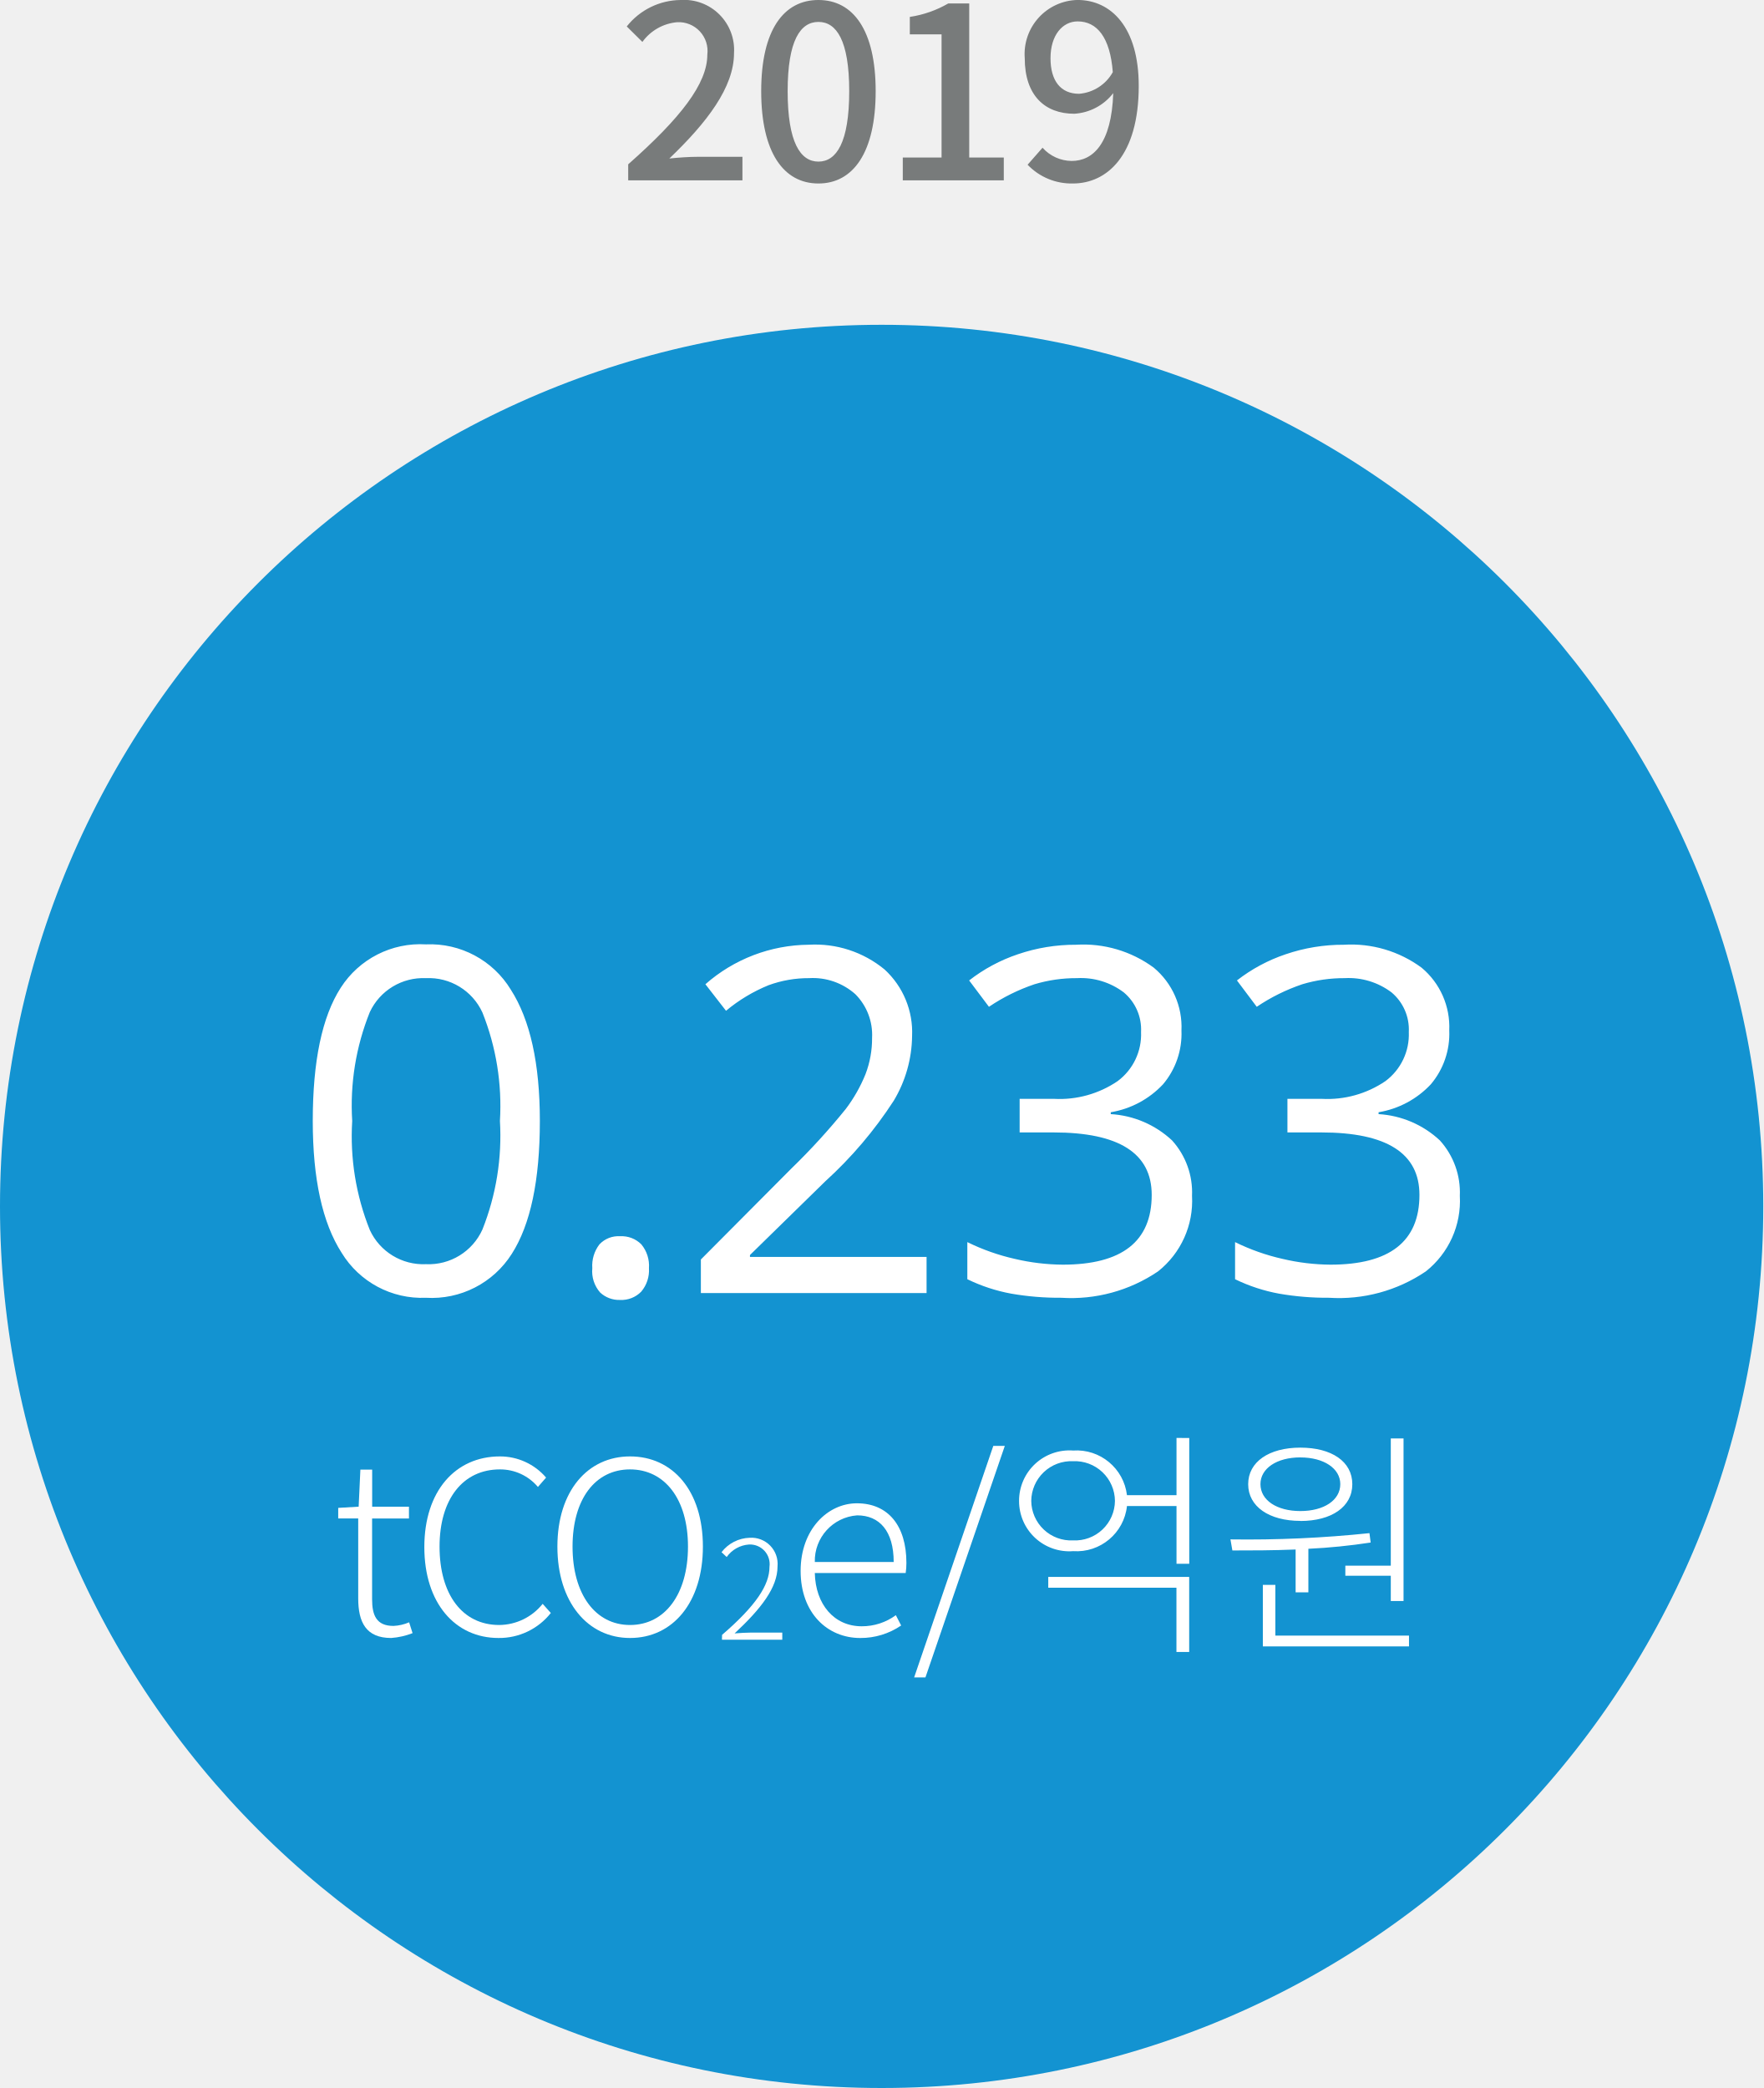
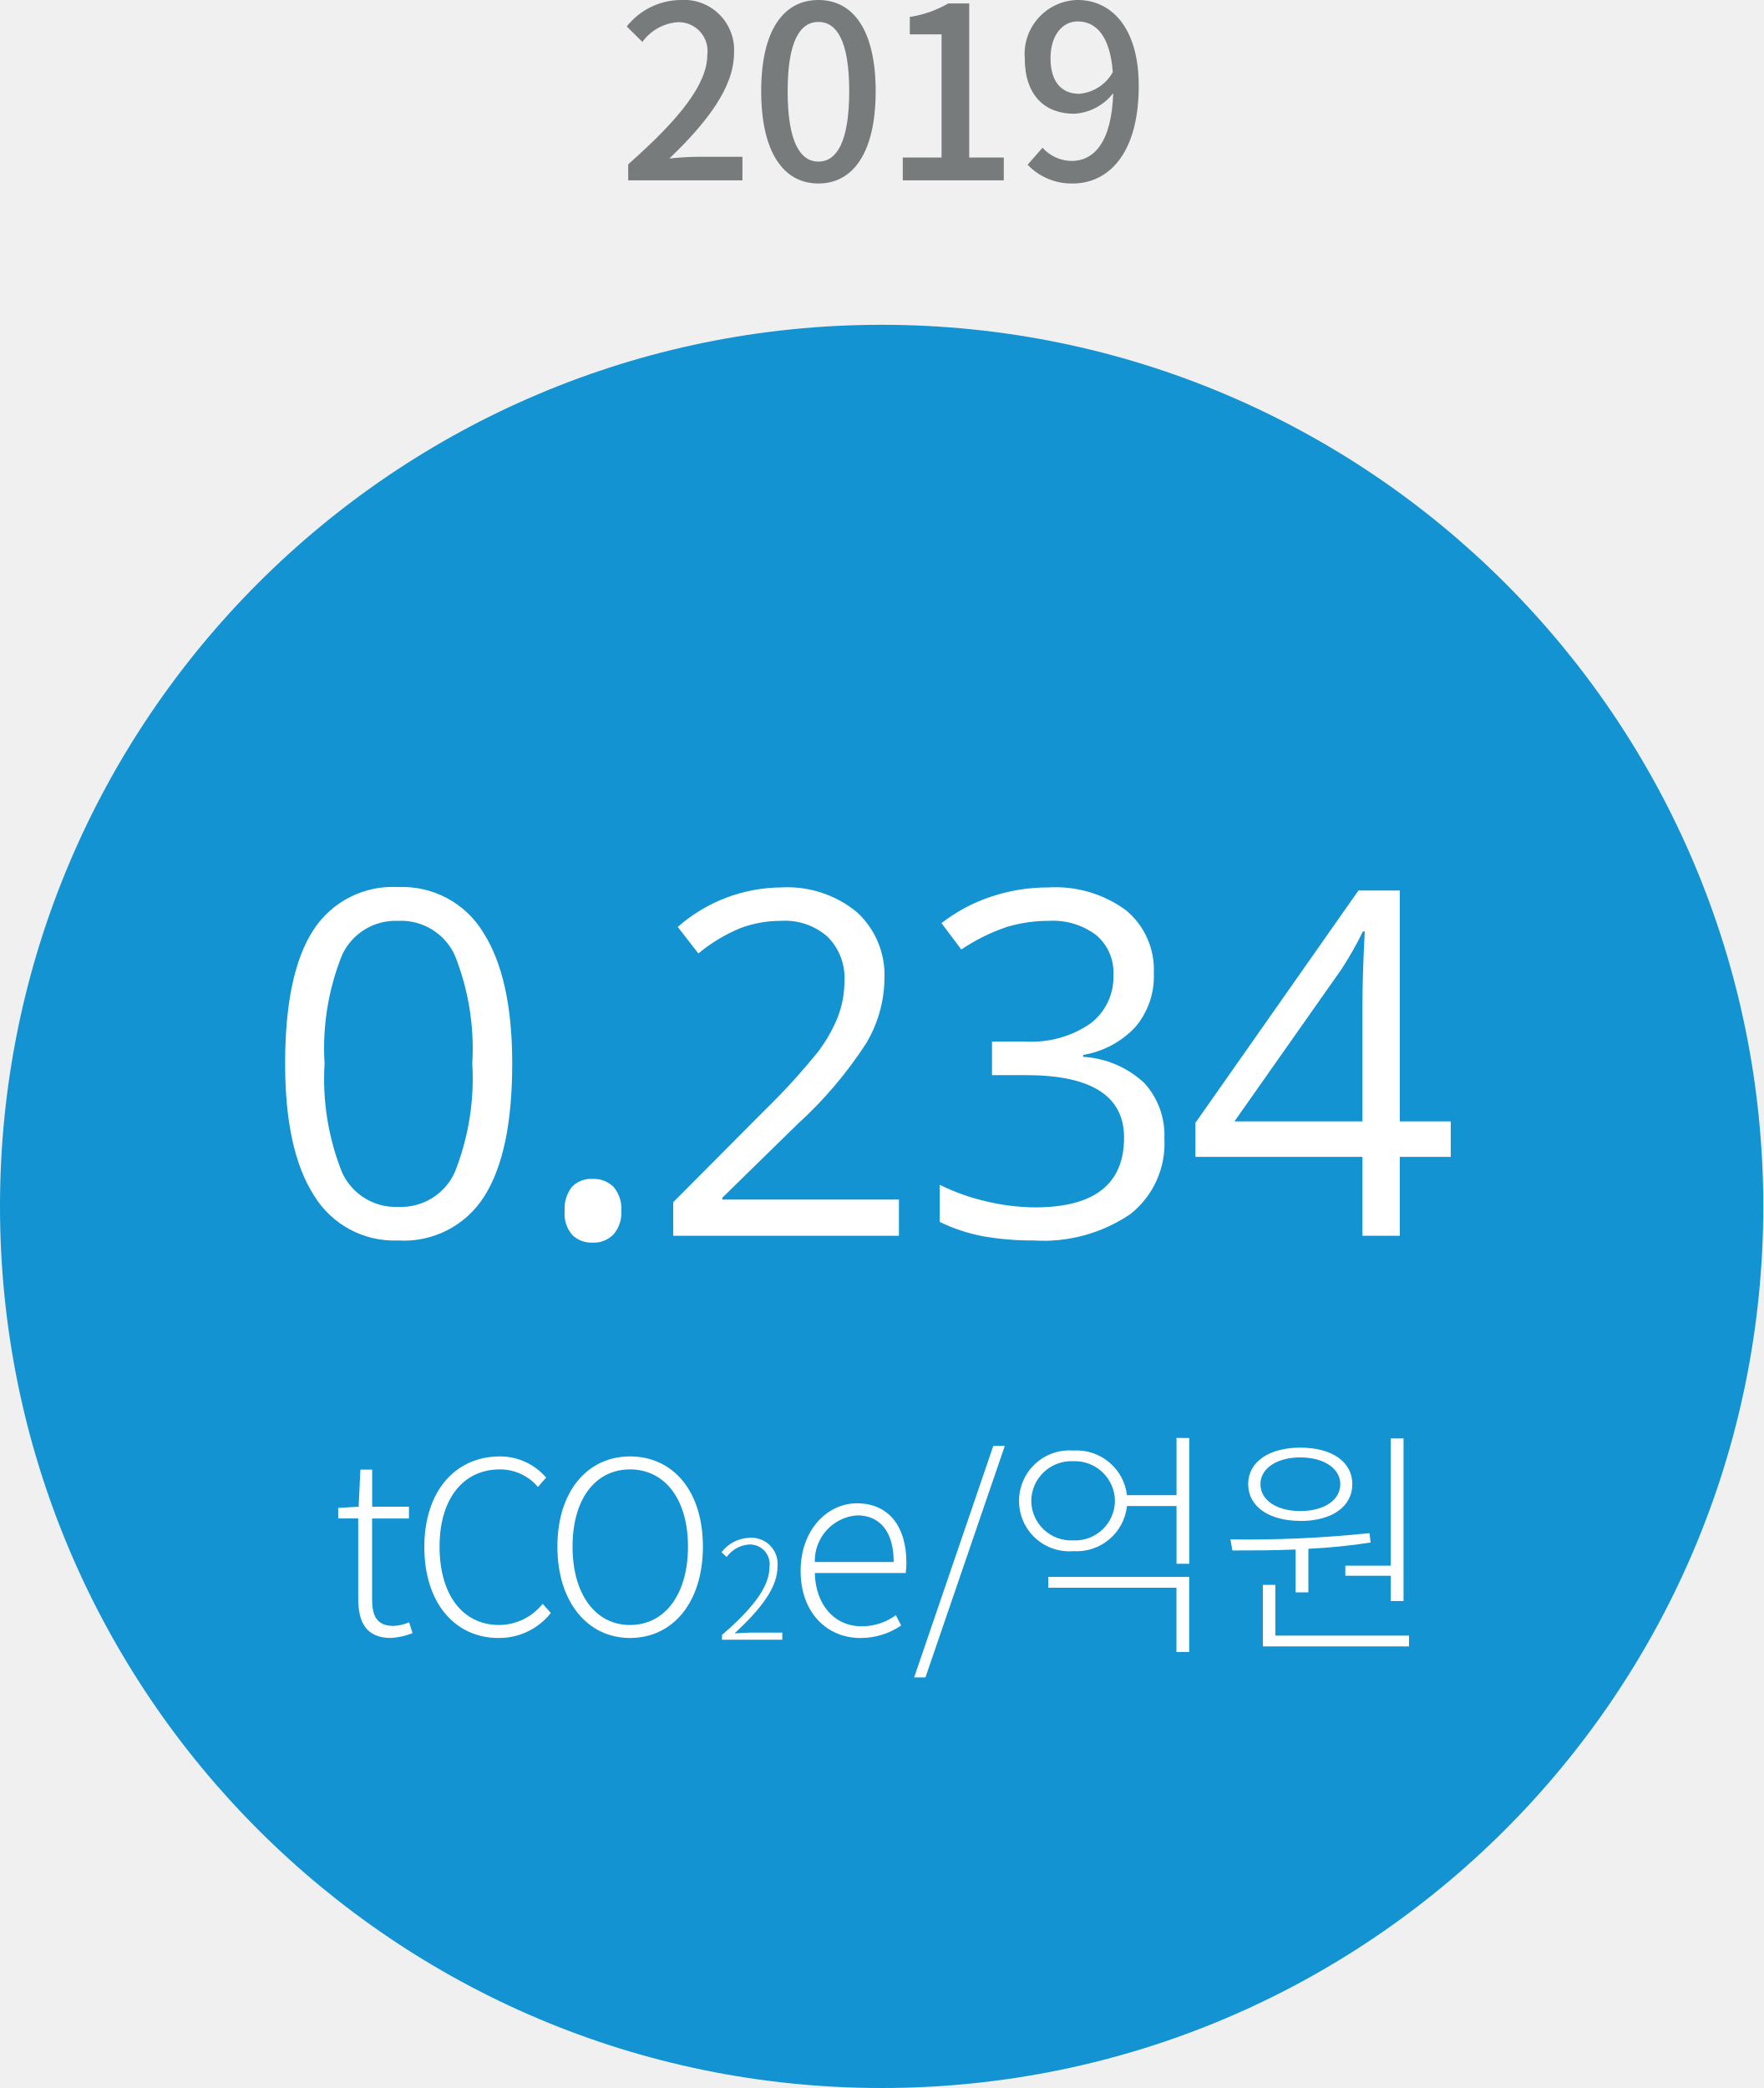
- <svg xmlns="http://www.w3.org/2000/svg" id="구성_요소_42_1" data-name="구성 요소 42 – 1" width="102.646" height="121.554" viewBox="0 0 102.646 121.554">
+ <svg xmlns="http://www.w3.org/2000/svg" id="구성_요소_48_1" data-name="구성 요소 48 – 1" width="102.646" height="121.554" viewBox="0 0 102.646 121.554">
  <defs>
    <style>
      .cls-1 {
        fill: #1393d1;
      }

      .cls-2, .cls-3 {
        fill: #fff;
      }

-       .cls-3 {
+       .cls-2 {
        font-size: 14px;
        font-family: NotoSansKR-Bold, Noto Sans KR;
        font-weight: 700;
      }

      .cls-4 {
        fill: #787b7b;
      }
    </style>
  </defs>
-   <path id="패스_17147" data-name="패스 17147" class="cls-1" d="M0,0A51.323,51.323,0,0,1-51.323,51.323,51.323,51.323,0,0,1-102.646,0,51.323,51.323,0,0,1-51.323-51.323,51.323,51.323,0,0,1,0,0" transform="translate(102.646 70.231)" />
-   <path id="패스_36479" data-name="패스 36479" class="cls-2" d="M14.615-10.021q0,5.182-1.634,7.738a5.52,5.52,0,0,1-5,2.557A5.473,5.473,0,0,1,3.076-2.345Q1.395-4.963,1.395-10.021q0-5.223,1.627-7.752A5.5,5.5,0,0,1,7.984-20.3a5.5,5.5,0,0,1,4.942,2.639Q14.615-15.025,14.615-10.021Zm-10.924,0A14.639,14.639,0,0,0,4.717-3.671,3.429,3.429,0,0,0,7.984-1.682,3.431,3.431,0,0,0,11.272-3.7a14.752,14.752,0,0,0,1.019-6.323,14.654,14.654,0,0,0-1.019-6.31,3.434,3.434,0,0,0-3.288-2,3.432,3.432,0,0,0-3.268,1.976A14.541,14.541,0,0,0,3.691-10.021ZM17.668-1.449a2.036,2.036,0,0,1,.417-1.388,1.512,1.512,0,0,1,1.2-.472,1.617,1.617,0,0,1,1.237.472,1.953,1.953,0,0,1,.444,1.388,1.918,1.918,0,0,1-.451,1.367A1.61,1.61,0,0,1,19.281.4a1.62,1.62,0,0,1-1.155-.431A1.872,1.872,0,0,1,17.668-1.449ZM37.127,0H23.988V-1.955l5.264-5.291a38.761,38.761,0,0,0,3.172-3.473,8.863,8.863,0,0,0,1.148-2.023,5.8,5.8,0,0,0,.383-2.119,3.36,3.36,0,0,0-.971-2.536,3.718,3.718,0,0,0-2.693-.937,6.773,6.773,0,0,0-2.358.41,9.4,9.4,0,0,0-2.481,1.49l-1.2-1.545a9.215,9.215,0,0,1,6.016-2.3,6.355,6.355,0,0,1,4.416,1.442,4.961,4.961,0,0,1,1.6,3.876,7.485,7.485,0,0,1-1.066,3.76,23.87,23.87,0,0,1-3.992,4.7L26.846-2.215v.109H37.127ZM51.965-15.285a4.558,4.558,0,0,1-1.073,3.131,5.373,5.373,0,0,1-3.042,1.627v.109a5.721,5.721,0,0,1,3.568,1.531A4.507,4.507,0,0,1,52.58-5.66a5.234,5.234,0,0,1-1.982,4.4A9.015,9.015,0,0,1,44.965.273,16.325,16.325,0,0,1,42.059.034,9.943,9.943,0,0,1,39.5-.807v-2.16a12.465,12.465,0,0,0,2.769.978,12.538,12.538,0,0,0,2.782.335q5.182,0,5.182-4.061,0-3.637-5.715-3.637H42.545v-1.955h2a6.01,6.01,0,0,0,3.705-1.032A3.387,3.387,0,0,0,49.613-15.2a2.824,2.824,0,0,0-1-2.3,4.141,4.141,0,0,0-2.728-.834,8.416,8.416,0,0,0-2.475.355,11.074,11.074,0,0,0-2.652,1.313L39.605-18.2a9.575,9.575,0,0,1,2.837-1.524,10.311,10.311,0,0,1,3.384-.554,6.914,6.914,0,0,1,4.525,1.333A4.489,4.489,0,0,1,51.965-15.285Zm15.59,0a4.558,4.558,0,0,1-1.073,3.131,5.373,5.373,0,0,1-3.042,1.627v.109a5.721,5.721,0,0,1,3.568,1.531A4.507,4.507,0,0,1,68.17-5.66a5.234,5.234,0,0,1-1.982,4.4A9.015,9.015,0,0,1,60.554.273,16.325,16.325,0,0,1,57.649.034a9.943,9.943,0,0,1-2.563-.841v-2.16a12.465,12.465,0,0,0,2.769.978,12.538,12.538,0,0,0,2.782.335q5.182,0,5.182-4.061,0-3.637-5.715-3.637H58.134v-1.955h2a6.01,6.01,0,0,0,3.705-1.032A3.387,3.387,0,0,0,65.2-15.2a2.824,2.824,0,0,0-1-2.3,4.141,4.141,0,0,0-2.728-.834A8.416,8.416,0,0,0,59-17.979a11.074,11.074,0,0,0-2.652,1.313L55.195-18.2a9.575,9.575,0,0,1,2.837-1.524,10.311,10.311,0,0,1,3.384-.554,6.914,6.914,0,0,1,4.525,1.333A4.489,4.489,0,0,1,67.554-15.285Z" transform="translate(16.812 75.277)" />
-   <text id="_" data-name="" class="cls-3" transform="translate(85.834 75.277)">
-     <tspan x="0" y="0" />
-   </text>
-   <g id="그룹" transform="translate(-646.017 135.83)">
-     <path id="패스_36481" data-name="패스 36481" class="cls-2" d="M3.5.182A4.222,4.222,0,0,0,4.746-.1l-.2-.63a2.61,2.61,0,0,1-.91.21c-.994,0-1.246-.616-1.246-1.554v-4.7H4.536v-.686H2.394V-9.618H1.708l-.1,2.156-1.19.07v.616H1.582v4.648C1.582-.742,2.03.182,3.5.182Z" transform="translate(665.288 -40.656)" />
-     <path id="패스_36480" data-name="패스 36480" class="cls-2" d="M5.152.182A3.824,3.824,0,0,0,8.2-1.274l-.476-.532A3.264,3.264,0,0,1,5.194-.574c-2.142,0-3.472-1.778-3.472-4.564,0-2.758,1.358-4.494,3.514-4.494A2.869,2.869,0,0,1,7.448-8.61l.476-.546a3.53,3.53,0,0,0-2.688-1.232c-2.59,0-4.4,2.016-4.4,5.278S2.632.182,5.152.182Zm7.658,0c2.492,0,4.242-2.072,4.242-5.32s-1.75-5.25-4.242-5.25c-2.464,0-4.228,2.016-4.228,5.25S10.346.182,12.81.182Zm0-.756c-2.016,0-3.346-1.792-3.346-4.564s1.33-4.494,3.346-4.494,3.374,1.722,3.374,4.494S14.84-.574,12.81-.574Z" transform="translate(669.883 -40.656)" />
+   <g id="구성_요소_42_1" data-name="구성 요소 42 – 1">
+     <path id="패스_17147" data-name="패스 17147" class="cls-1" d="M0,0A51.323,51.323,0,0,1-51.323,51.323,51.323,51.323,0,0,1-102.646,0,51.323,51.323,0,0,1-51.323-51.323,51.323,51.323,0,0,1,0,0" transform="translate(102.646 70.231)" />
+     <text id="_" data-name="" class="cls-2" transform="translate(85.834 75.277)">
+       <tspan x="0" y="0" />
+     </text>
+     <g id="그룹" transform="translate(-646.017 135.83)">
+       <path id="패스_36481" data-name="패스 36481" class="cls-3" d="M3.5.182A4.222,4.222,0,0,0,4.746-.1l-.2-.63a2.61,2.61,0,0,1-.91.21c-.994,0-1.246-.616-1.246-1.554v-4.7H4.536v-.686H2.394V-9.618H1.708l-.1,2.156-1.19.07v.616H1.582v4.648C1.582-.742,2.03.182,3.5.182Z" transform="translate(665.288 -40.656)" />
+       <path id="패스_36480" data-name="패스 36480" class="cls-3" d="M5.152.182A3.824,3.824,0,0,0,8.2-1.274l-.476-.532A3.264,3.264,0,0,1,5.194-.574c-2.142,0-3.472-1.778-3.472-4.564,0-2.758,1.358-4.494,3.514-4.494A2.869,2.869,0,0,1,7.448-8.61l.476-.546a3.53,3.53,0,0,0-2.688-1.232c-2.59,0-4.4,2.016-4.4,5.278S2.632.182,5.152.182Zm7.658,0c2.492,0,4.242-2.072,4.242-5.32s-1.75-5.25-4.242-5.25c-2.464,0-4.228,2.016-4.228,5.25S10.346.182,12.81.182Zm0-.756c-2.016,0-3.346-1.792-3.346-4.564s1.33-4.494,3.346-4.494,3.374,1.722,3.374,4.494S14.84-.574,12.81-.574Z" transform="translate(669.883 -40.656)" />
+     </g>
+     <path id="패스_36483" data-name="패스 36483" class="cls-3" d="M.36,0H3.872V-.416H2.056c-.3,0-.64.024-.96.048,1.552-1.448,2.5-2.672,2.5-3.9A1.528,1.528,0,0,0,1.976-5.936a2.144,2.144,0,0,0-1.64.84l.3.28a1.737,1.737,0,0,1,1.3-.728,1.146,1.146,0,0,1,1.192,1.3c0,1.056-.784,2.256-2.76,3.96Z" transform="translate(41.667 95.458)" />
+     <path id="패스_36482" data-name="패스 36482" class="cls-3" d="M4.256.182a4.175,4.175,0,0,0,2.38-.728l-.308-.6A3.341,3.341,0,0,1,4.34-.5C2.73-.5,1.652-1.778,1.61-3.6H6.9a3.872,3.872,0,0,0,.042-.588c0-2.184-1.078-3.472-2.884-3.472C2.366-7.658.784-6.146.784-3.724.784-1.274,2.338.182,4.256.182ZM1.61-4.242A2.657,2.657,0,0,1,4.074-6.958c1.3,0,2.128.91,2.128,2.716Zm5.782,6.72H8.05L12.67-11H12ZM15.2-2.744h7.462V.994h.742V-3.374H15.2ZM16.646-5.5A2.323,2.323,0,0,1,14.21-7.8a2.334,2.334,0,0,1,2.436-2.31A2.334,2.334,0,0,1,19.082-7.8,2.323,2.323,0,0,1,16.646-5.5Zm6.02-5.964v3.332H19.782a2.957,2.957,0,0,0-3.136-2.6A2.934,2.934,0,0,0,13.5-7.8a2.924,2.924,0,0,0,3.15,2.926A2.95,2.95,0,0,0,19.782-7.5h2.884v3.36h.742v-7.322Zm9.828,7.434v.588H35.14v1.47h.742v-9.464H35.14v7.406Zm-2.618-6.3c1.372,0,2.324.644,2.324,1.554,0,.938-.952,1.568-2.324,1.568s-2.324-.63-2.324-1.568C27.552-9.688,28.5-10.332,29.876-10.332Zm0,3.7c1.82,0,3.024-.826,3.024-2.142s-1.2-2.128-3.024-2.128-3.038.826-3.038,2.128S28.056-6.636,29.876-6.636ZM29.6-2.478h.742V-5.012a34.563,34.563,0,0,0,3.626-.364l-.07-.546a68.472,68.472,0,0,1-8.092.364l.112.644c1.092,0,2.338,0,3.682-.056ZM28.42.042V-2.912h-.728V.672H36.2V.042Z" transform="translate(45.823 95.175)" />
+     <path id="패스_36478" data-name="패스 36478" class="cls-4" d="M.616,0h6.65V-1.372H4.69c-.5,0-1.148.042-1.68.1C5.194-3.36,6.776-5.418,6.776-7.406A2.914,2.914,0,0,0,3.668-10.5,4.043,4.043,0,0,0,.532-8.96l.91.9a2.8,2.8,0,0,1,2.03-1.148,1.68,1.68,0,0,1,1.75,1.89c0,1.694-1.568,3.7-4.606,6.384ZM11.69.182c2.016,0,3.332-1.792,3.332-5.376,0-3.556-1.316-5.306-3.332-5.306S8.358-8.764,8.358-5.194,9.66.182,11.69.182Zm0-1.274c-1.05,0-1.792-1.12-1.792-4.1,0-2.954.742-4.032,1.792-4.032s1.792,1.078,1.792,4.032C13.482-2.212,12.74-1.092,11.69-1.092ZM16.6,0h5.88V-1.33H20.468V-10.3H19.25a6.33,6.33,0,0,1-2.24.784V-8.5h1.848V-1.33H16.6ZM26.866-5.04C25.788-5.04,25.2-5.8,25.2-7.112c0-1.344.7-2.142,1.582-2.142,1.12,0,1.89.924,2.044,2.954A2.471,2.471,0,0,1,26.866-5.04Zm-3,4.13A3.536,3.536,0,0,0,26.5.182c1.988,0,3.836-1.624,3.836-5.684,0-3.4-1.6-5-3.57-5A3.151,3.151,0,0,0,23.7-7.112c0,2.156,1.162,3.234,2.884,3.234a3.1,3.1,0,0,0,2.268-1.2c-.1,2.94-1.176,3.948-2.422,3.948a2.3,2.3,0,0,1-1.694-.77Z" transform="translate(35.954 10.5)" />
  </g>
-   <path id="패스_36483" data-name="패스 36483" class="cls-2" d="M.36,0H3.872V-.416H2.056c-.3,0-.64.024-.96.048,1.552-1.448,2.5-2.672,2.5-3.9A1.528,1.528,0,0,0,1.976-5.936a2.144,2.144,0,0,0-1.64.84l.3.28a1.737,1.737,0,0,1,1.3-.728,1.146,1.146,0,0,1,1.192,1.3c0,1.056-.784,2.256-2.76,3.96Z" transform="translate(41.667 95.458)" />
-   <path id="패스_36482" data-name="패스 36482" class="cls-2" d="M4.256.182a4.175,4.175,0,0,0,2.38-.728l-.308-.6A3.341,3.341,0,0,1,4.34-.5C2.73-.5,1.652-1.778,1.61-3.6H6.9a3.872,3.872,0,0,0,.042-.588c0-2.184-1.078-3.472-2.884-3.472C2.366-7.658.784-6.146.784-3.724.784-1.274,2.338.182,4.256.182ZM1.61-4.242A2.657,2.657,0,0,1,4.074-6.958c1.3,0,2.128.91,2.128,2.716Zm5.782,6.72H8.05L12.67-11H12ZM15.2-2.744h7.462V.994h.742V-3.374H15.2ZM16.646-5.5A2.323,2.323,0,0,1,14.21-7.8a2.334,2.334,0,0,1,2.436-2.31A2.334,2.334,0,0,1,19.082-7.8,2.323,2.323,0,0,1,16.646-5.5Zm6.02-5.964v3.332H19.782a2.957,2.957,0,0,0-3.136-2.6A2.934,2.934,0,0,0,13.5-7.8a2.924,2.924,0,0,0,3.15,2.926A2.95,2.95,0,0,0,19.782-7.5h2.884v3.36h.742v-7.322Zm9.828,7.434v.588H35.14v1.47h.742v-9.464H35.14v7.406Zm-2.618-6.3c1.372,0,2.324.644,2.324,1.554,0,.938-.952,1.568-2.324,1.568s-2.324-.63-2.324-1.568C27.552-9.688,28.5-10.332,29.876-10.332Zm0,3.7c1.82,0,3.024-.826,3.024-2.142s-1.2-2.128-3.024-2.128-3.038.826-3.038,2.128S28.056-6.636,29.876-6.636ZM29.6-2.478h.742V-5.012a34.563,34.563,0,0,0,3.626-.364l-.07-.546a68.472,68.472,0,0,1-8.092.364l.112.644c1.092,0,2.338,0,3.682-.056ZM28.42.042V-2.912h-.728V.672H36.2V.042Z" transform="translate(45.823 95.175)" />
-   <path id="패스_36478" data-name="패스 36478" class="cls-4" d="M.616,0h6.65V-1.372H4.69c-.5,0-1.148.042-1.68.1C5.194-3.36,6.776-5.418,6.776-7.406A2.914,2.914,0,0,0,3.668-10.5,4.043,4.043,0,0,0,.532-8.96l.91.9a2.8,2.8,0,0,1,2.03-1.148,1.68,1.68,0,0,1,1.75,1.89c0,1.694-1.568,3.7-4.606,6.384ZM11.69.182c2.016,0,3.332-1.792,3.332-5.376,0-3.556-1.316-5.306-3.332-5.306S8.358-8.764,8.358-5.194,9.66.182,11.69.182Zm0-1.274c-1.05,0-1.792-1.12-1.792-4.1,0-2.954.742-4.032,1.792-4.032s1.792,1.078,1.792,4.032C13.482-2.212,12.74-1.092,11.69-1.092ZM16.6,0h5.88V-1.33H20.468V-10.3H19.25a6.33,6.33,0,0,1-2.24.784V-8.5h1.848V-1.33H16.6ZM26.866-5.04C25.788-5.04,25.2-5.8,25.2-7.112c0-1.344.7-2.142,1.582-2.142,1.12,0,1.89.924,2.044,2.954A2.471,2.471,0,0,1,26.866-5.04Zm-3,4.13A3.536,3.536,0,0,0,26.5.182c1.988,0,3.836-1.624,3.836-5.684,0-3.4-1.6-5-3.57-5A3.151,3.151,0,0,0,23.7-7.112c0,2.156,1.162,3.234,2.884,3.234a3.1,3.1,0,0,0,2.268-1.2c-.1,2.94-1.176,3.948-2.422,3.948a2.3,2.3,0,0,1-1.694-.77Z" transform="translate(35.954 10.5)" />
+   <path id="패스_36503" data-name="패스 36503" class="cls-3" d="M14.615-10.021q0,5.182-1.634,7.738a5.52,5.52,0,0,1-5,2.557A5.473,5.473,0,0,1,3.076-2.345Q1.395-4.963,1.395-10.021q0-5.223,1.627-7.752A5.5,5.5,0,0,1,7.984-20.3a5.5,5.5,0,0,1,4.942,2.639Q14.615-15.025,14.615-10.021Zm-10.924,0A14.639,14.639,0,0,0,4.717-3.671,3.429,3.429,0,0,0,7.984-1.682,3.431,3.431,0,0,0,11.272-3.7a14.752,14.752,0,0,0,1.019-6.323,14.654,14.654,0,0,0-1.019-6.31,3.434,3.434,0,0,0-3.288-2,3.432,3.432,0,0,0-3.268,1.976A14.541,14.541,0,0,0,3.691-10.021ZM17.668-1.449a2.036,2.036,0,0,1,.417-1.388,1.512,1.512,0,0,1,1.2-.472,1.617,1.617,0,0,1,1.237.472,1.953,1.953,0,0,1,.444,1.388,1.918,1.918,0,0,1-.451,1.367A1.61,1.61,0,0,1,19.281.4a1.62,1.62,0,0,1-1.155-.431A1.872,1.872,0,0,1,17.668-1.449ZM37.127,0H23.988V-1.955l5.264-5.291a38.761,38.761,0,0,0,3.172-3.473,8.863,8.863,0,0,0,1.148-2.023,5.8,5.8,0,0,0,.383-2.119,3.36,3.36,0,0,0-.971-2.536,3.718,3.718,0,0,0-2.693-.937,6.773,6.773,0,0,0-2.358.41,9.4,9.4,0,0,0-2.481,1.49l-1.2-1.545a9.215,9.215,0,0,1,6.016-2.3,6.355,6.355,0,0,1,4.416,1.442,4.961,4.961,0,0,1,1.6,3.876,7.485,7.485,0,0,1-1.066,3.76,23.87,23.87,0,0,1-3.992,4.7L26.846-2.215v.109H37.127ZM51.965-15.285a4.558,4.558,0,0,1-1.073,3.131,5.373,5.373,0,0,1-3.042,1.627v.109a5.721,5.721,0,0,1,3.568,1.531A4.507,4.507,0,0,1,52.58-5.66a5.234,5.234,0,0,1-1.982,4.4A9.015,9.015,0,0,1,44.965.273,16.325,16.325,0,0,1,42.059.034,9.943,9.943,0,0,1,39.5-.807v-2.16a12.465,12.465,0,0,0,2.769.978,12.538,12.538,0,0,0,2.782.335q5.182,0,5.182-4.061,0-3.637-5.715-3.637H42.545v-1.955h2a6.01,6.01,0,0,0,3.705-1.032A3.387,3.387,0,0,0,49.613-15.2a2.824,2.824,0,0,0-1-2.3,4.141,4.141,0,0,0-2.728-.834,8.416,8.416,0,0,0-2.475.355,11.074,11.074,0,0,0-2.652,1.313L39.605-18.2a9.575,9.575,0,0,1,2.837-1.524,10.311,10.311,0,0,1,3.384-.554,6.914,6.914,0,0,1,4.525,1.333A4.489,4.489,0,0,1,51.965-15.285ZM69.25-4.594H66.283V0H64.109V-4.594H54.388V-6.576L63.877-20.1h2.406V-6.658H69.25ZM64.109-6.658V-13.3q0-1.955.137-4.416h-.109a20.544,20.544,0,0,1-1.23,2.174L56.658-6.658Z" transform="translate(15.203 71.941)" />
</svg>
